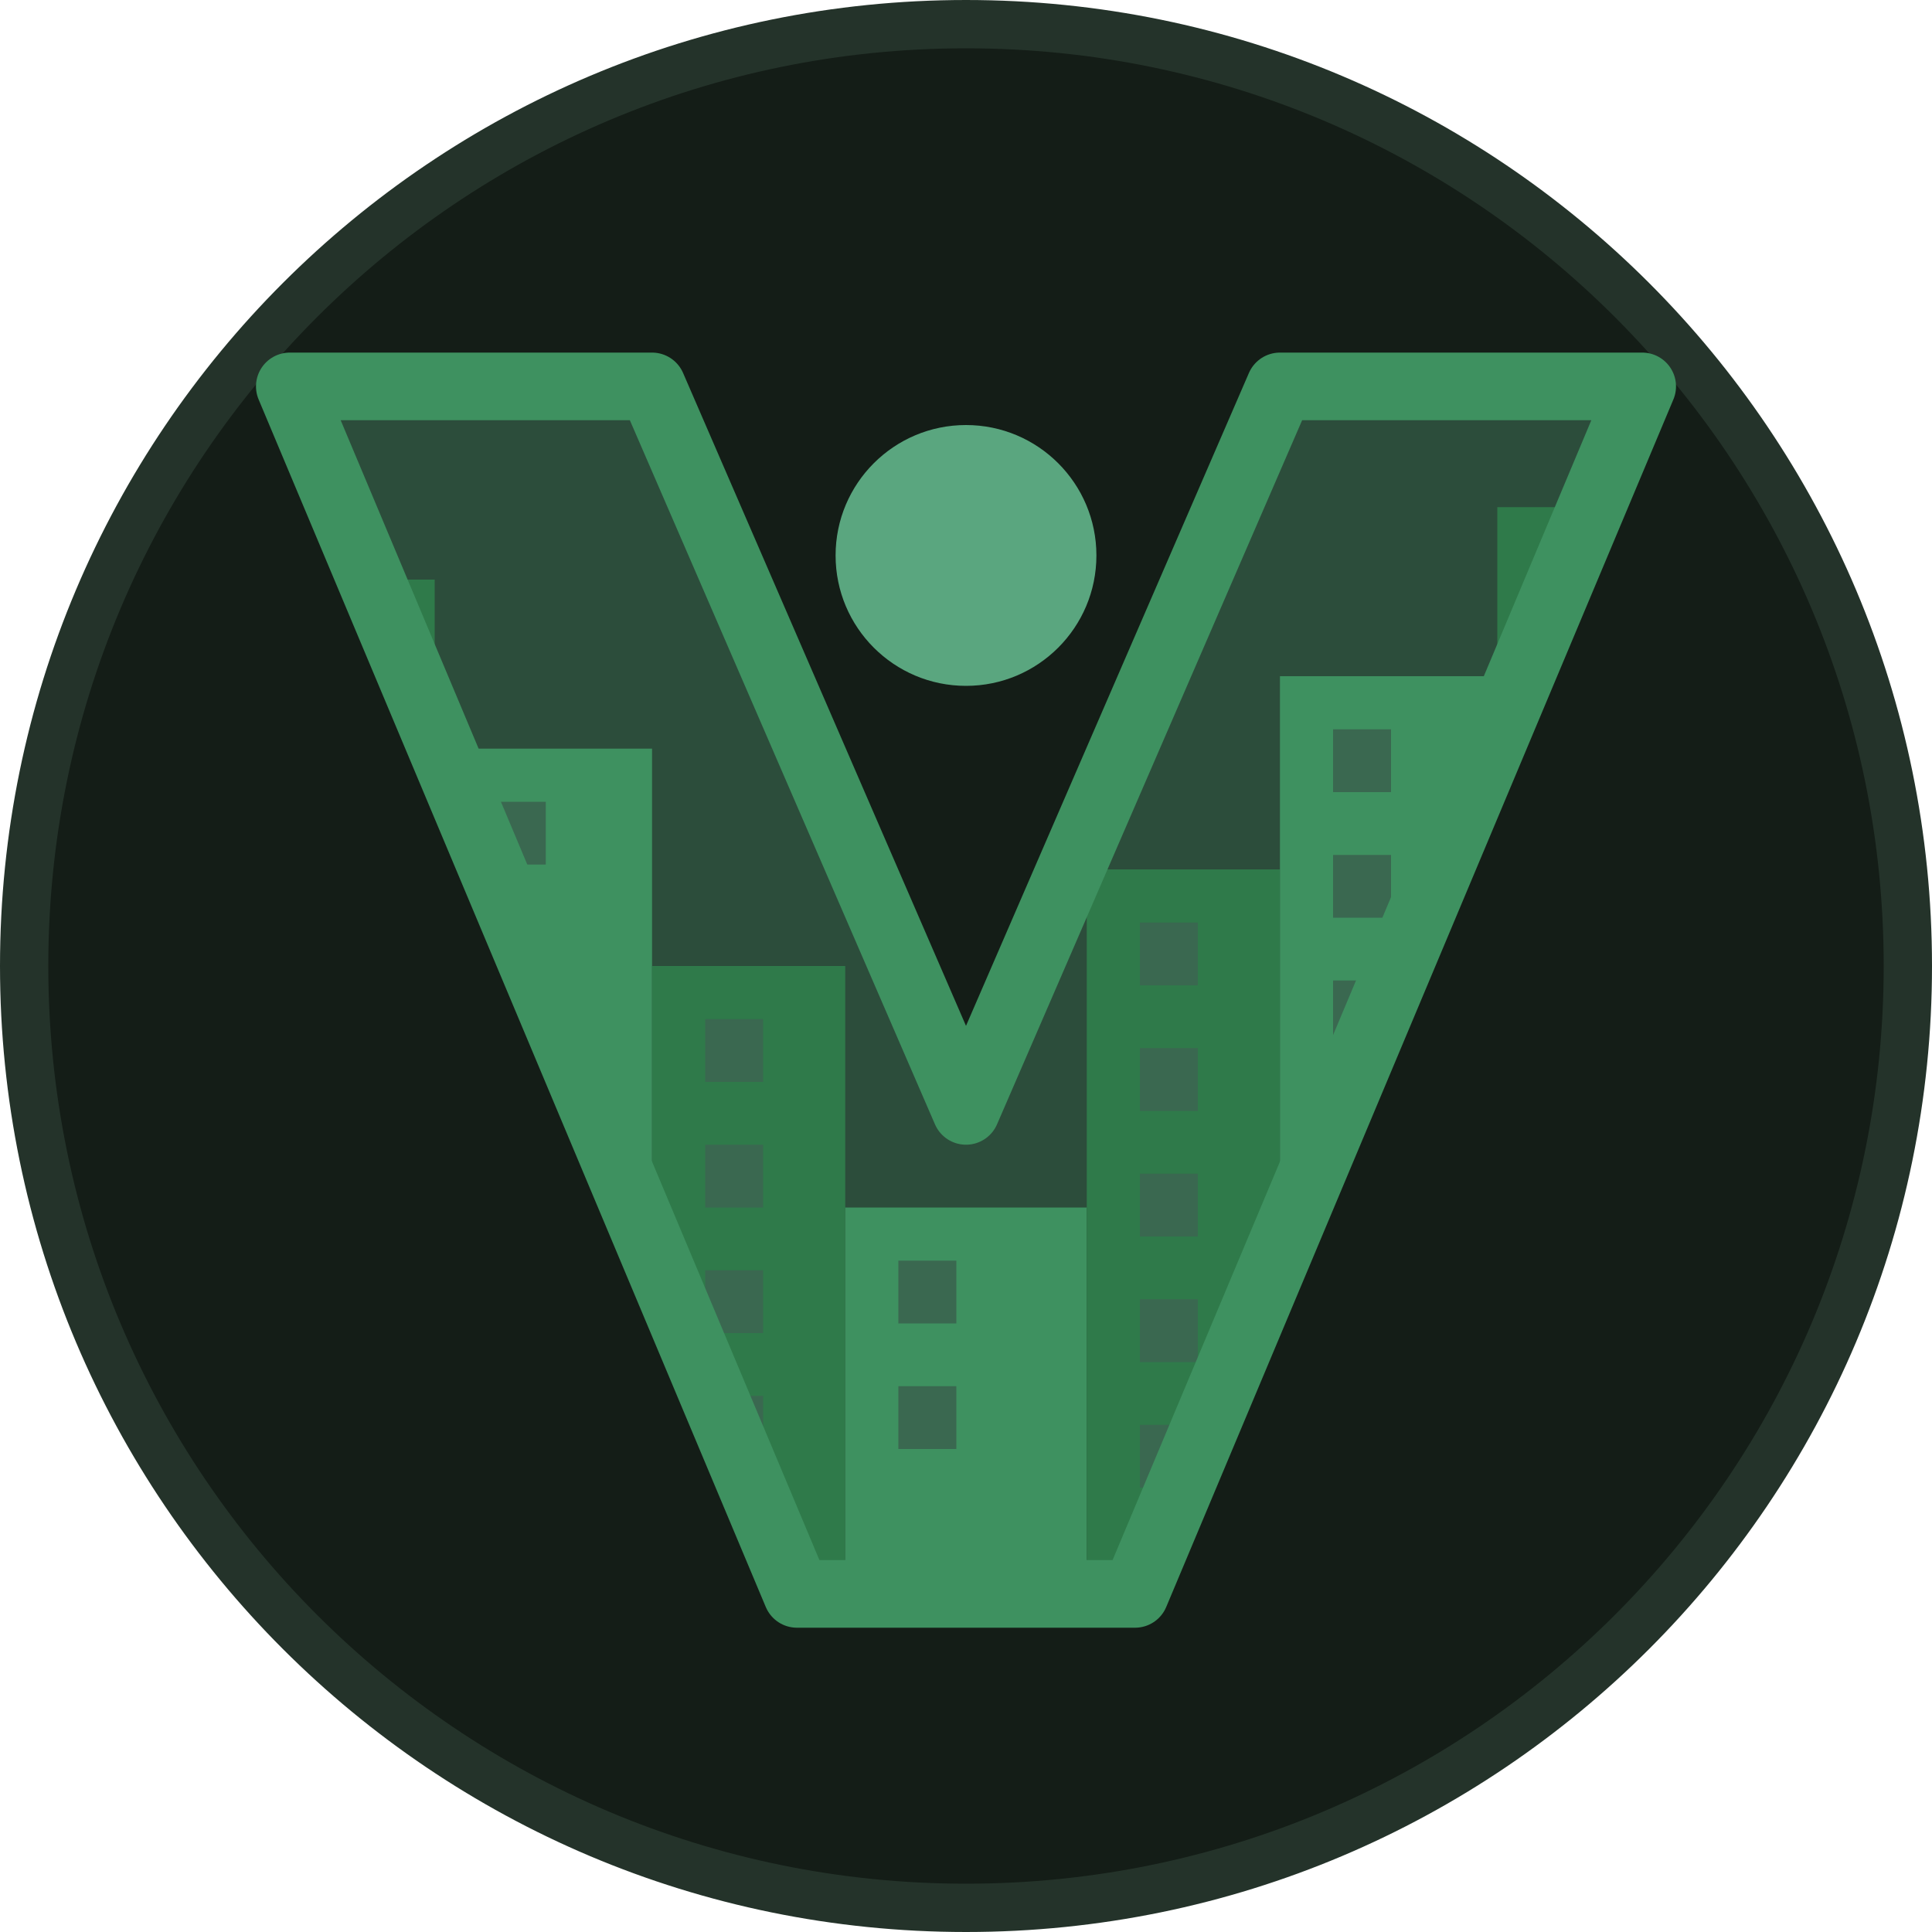
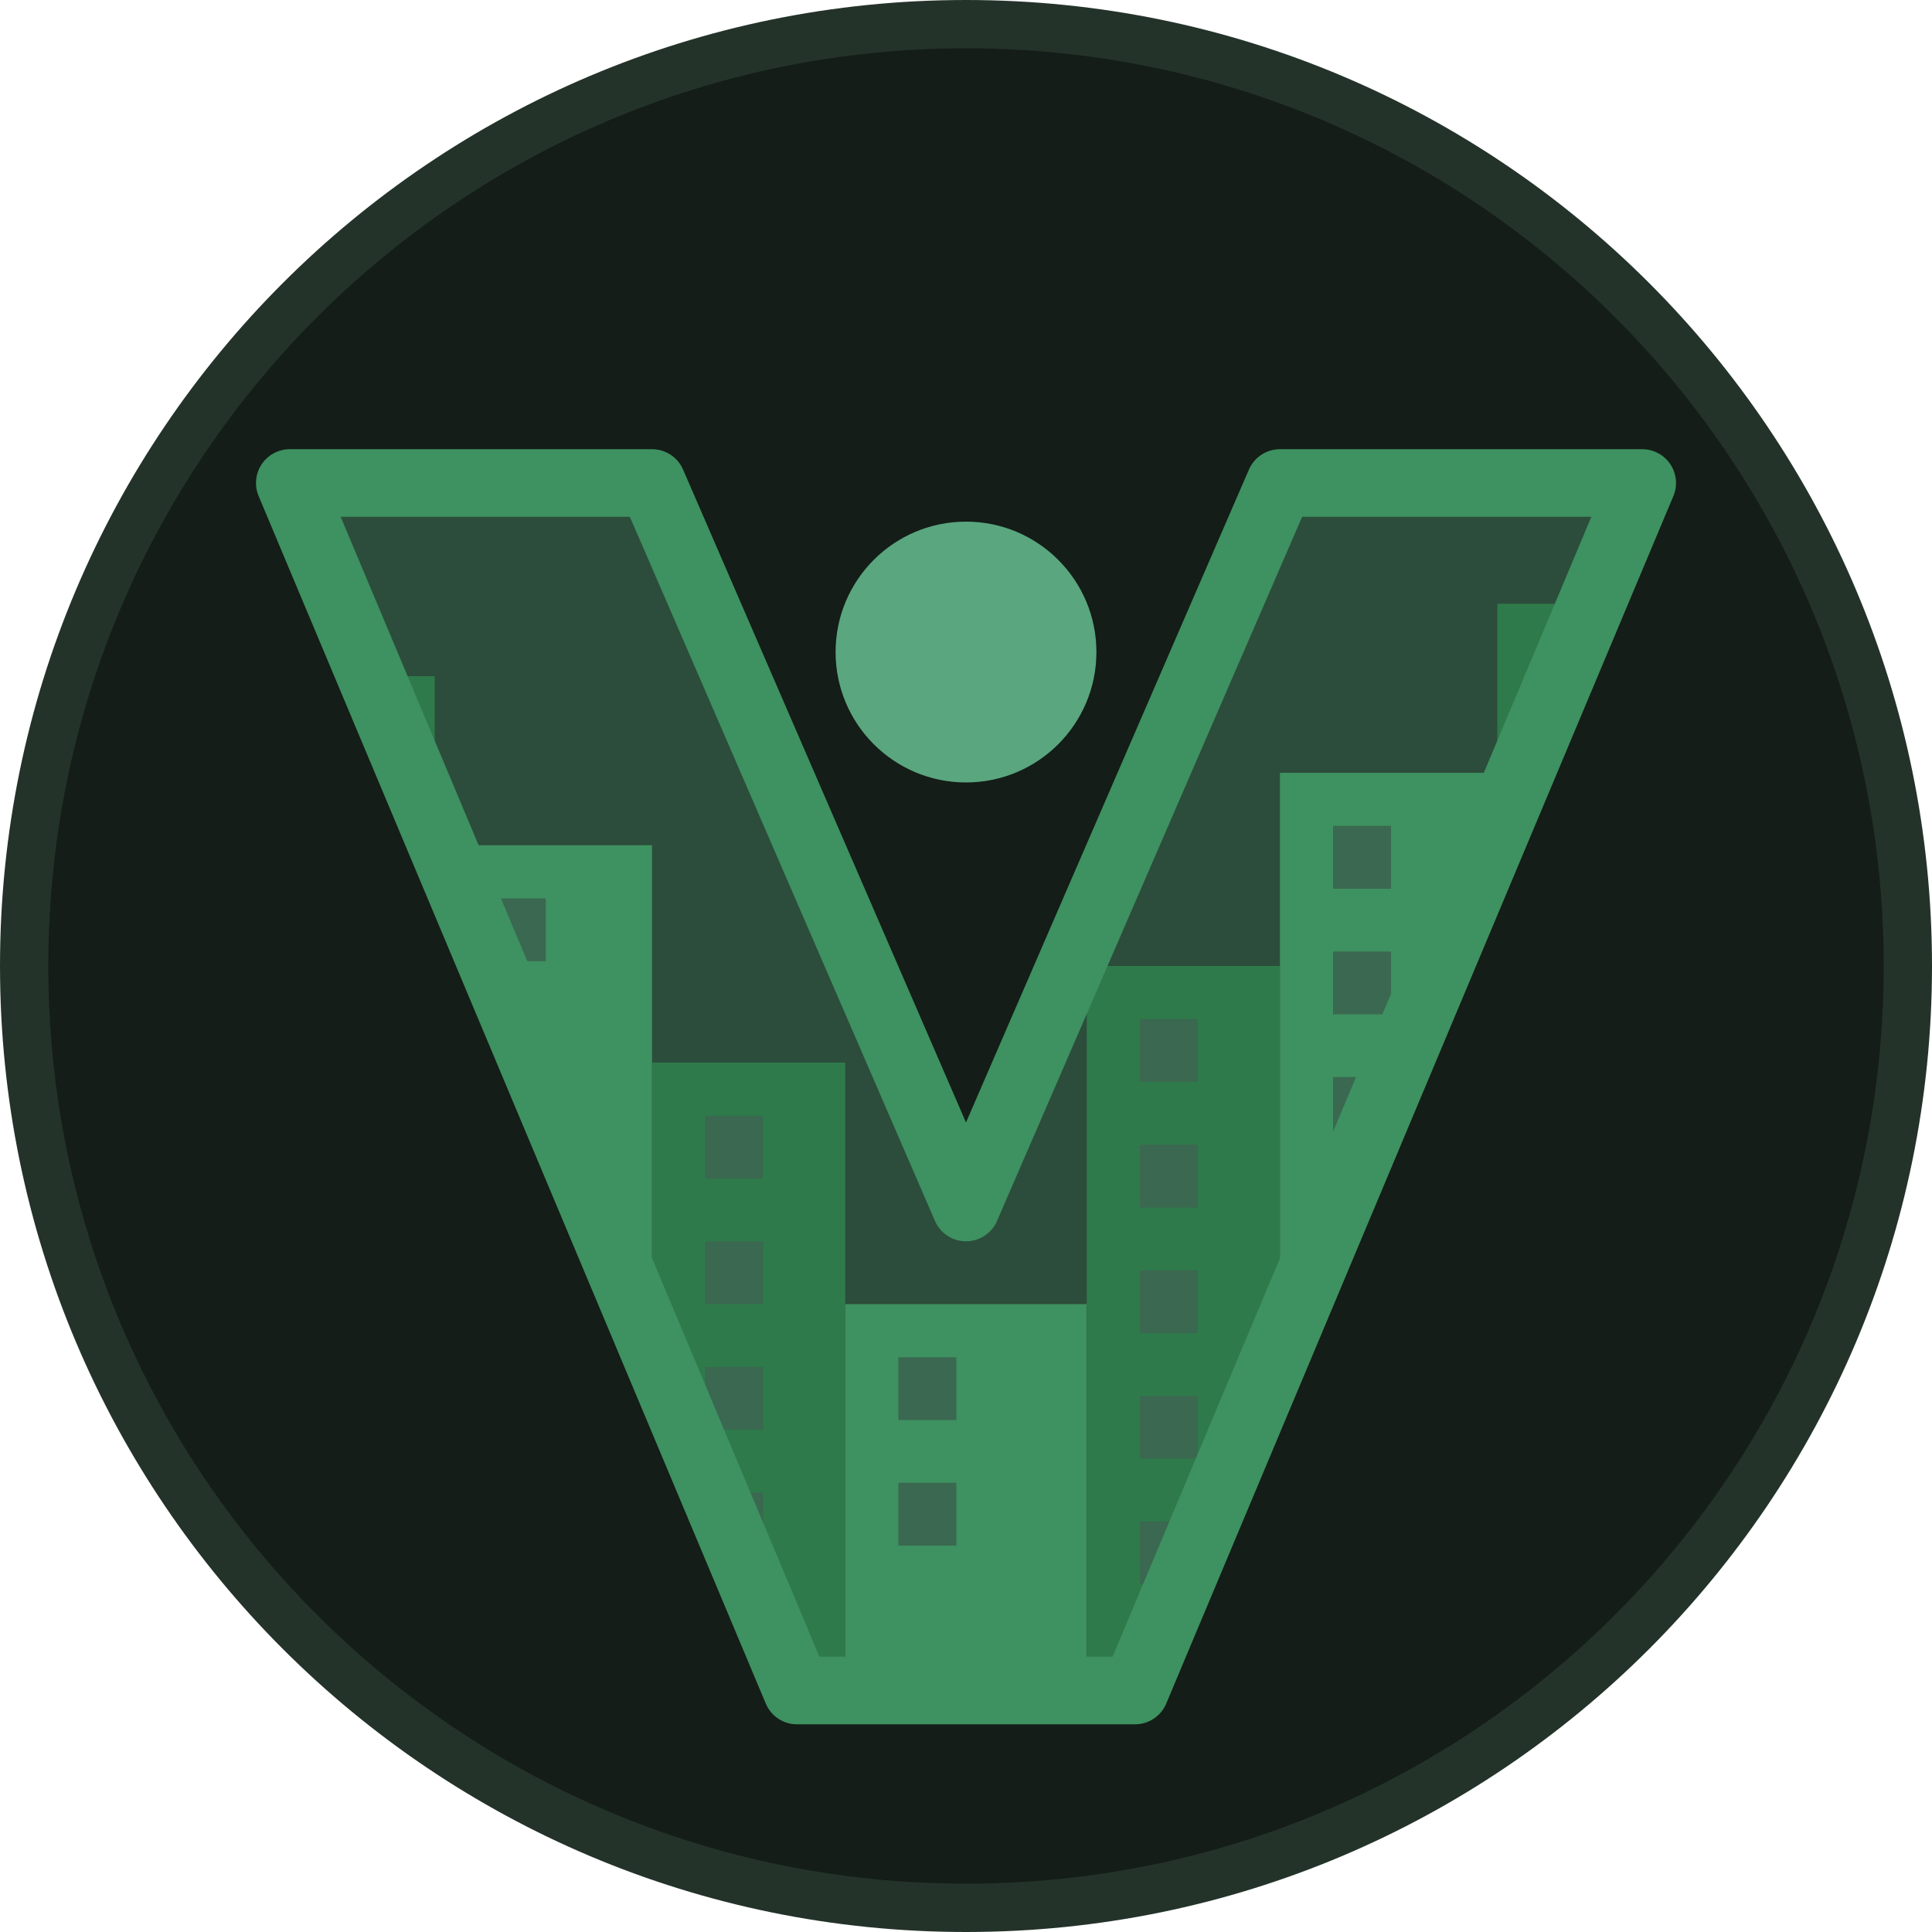
<svg xmlns="http://www.w3.org/2000/svg" viewBox="0 0 40 40">
  <defs>
    <clipPath id="v">
      <polygon points="6,8 13.5,8 20,23 26.5,8 34,8 23.5,33 16.5,33" />
    </clipPath>
  </defs>
  <circle cx="20" cy="20" r="19.5" fill="#141d17" stroke="#24332a" />
-   <g clip-path="url(#v)">
-     <rect width="40" height="40" fill="#2c4d3b" />
-     <rect x="3" y="12" width="6" height="28" fill="#2f7a4a" />
-     <rect x="4.1" y="13.1" width="1.2" height="1.3" fill="#3a6850" />
-     <rect x="6.3" y="13.1" width="1.2" height="1.3" fill="#3a6850" />
-     <rect x="4.1" y="15.7" width="1.2" height="1.3" fill="#3a6850" />
-     <rect x="6.3" y="15.7" width="1.2" height="1.3" fill="#3a6850" />
-     <rect x="4.1" y="18.3" width="1.2" height="1.3" fill="#3a6850" />
-     <rect x="6.3" y="18.3" width="1.2" height="1.3" fill="#3a6850" />
-     <rect x="4.1" y="20.9" width="1.2" height="1.3" fill="#3a6850" />
-     <rect x="6.3" y="20.9" width="1.2" height="1.3" fill="#3a6850" />
-     <rect x="4.1" y="23.5" width="1.2" height="1.3" fill="#3a6850" />
-     <rect x="6.3" y="23.5" width="1.2" height="1.3" fill="#3a6850" />
-     <rect x="4.1" y="26.1" width="1.2" height="1.3" fill="#3a6850" />
-     <rect x="6.3" y="26.1" width="1.2" height="1.3" fill="#3a6850" />
-     <rect x="4.1" y="28.7" width="1.2" height="1.3" fill="#3a6850" />
-     <rect x="6.3" y="28.7" width="1.2" height="1.3" fill="#3a6850" />
-     <rect x="9" y="15.5" width="4.5" height="24.5" fill="#3e9160" />
-     <rect x="10.1" y="16.6" width="1.2" height="1.3" fill="#3a6850" />
-     <rect x="10.1" y="19.2" width="1.2" height="1.3" fill="#3a6850" />
-     <rect x="10.1" y="21.8" width="1.2" height="1.3" fill="#3a6850" />
-     <rect x="10.1" y="24.4" width="1.2" height="1.3" fill="#3a6850" />
-     <rect x="10.1" y="27" width="1.2" height="1.3" fill="#3a6850" />
-     <rect x="10.1" y="29.6" width="1.2" height="1.3" fill="#3a6850" />
-     <rect x="13.5" y="20" width="4" height="20" fill="#2f7a4a" />
-     <rect x="14.6" y="21.1" width="1.2" height="1.3" fill="#3a6850" />
-     <rect x="14.6" y="23.7" width="1.2" height="1.3" fill="#3a6850" />
-     <rect x="14.6" y="26.3" width="1.2" height="1.3" fill="#3a6850" />
-     <rect x="14.6" y="28.9" width="1.2" height="1.3" fill="#3a6850" />
-     <rect x="17.5" y="25" width="5" height="15" fill="#3e9160" />
-     <rect x="18.6" y="26.1" width="1.2" height="1.3" fill="#3a6850" />
-     <rect x="18.6" y="28.7" width="1.2" height="1.3" fill="#3a6850" />
-     <rect x="22.5" y="18" width="4" height="22" fill="#2f7a4a" />
-     <rect x="23.6" y="19.1" width="1.2" height="1.3" fill="#3a6850" />
-     <rect x="23.6" y="21.7" width="1.2" height="1.3" fill="#3a6850" />
-     <rect x="23.6" y="24.3" width="1.2" height="1.3" fill="#3a6850" />
-     <rect x="23.6" y="26.9" width="1.2" height="1.3" fill="#3a6850" />
-     <rect x="23.6" y="29.5" width="1.2" height="1.3" fill="#3a6850" />
-     <rect x="26.5" y="14" width="4.5" height="26" fill="#3e9160" />
-     <rect x="27.6" y="15.1" width="1.2" height="1.3" fill="#3a6850" />
-     <rect x="27.6" y="17.7" width="1.2" height="1.3" fill="#3a6850" />
-     <rect x="27.6" y="20.3" width="1.2" height="1.3" fill="#3a6850" />
-     <rect x="27.6" y="22.9" width="1.2" height="1.3" fill="#3a6850" />
-     <rect x="27.6" y="25.5" width="1.2" height="1.3" fill="#3a6850" />
-     <rect x="27.6" y="28.1" width="1.2" height="1.3" fill="#3a6850" />
-     <rect x="31" y="10.5" width="6" height="29.5" fill="#2f7a4a" />
-     <rect x="32.1" y="11.6" width="1.2" height="1.3" fill="#3a6850" />
-     <rect x="34.3" y="11.6" width="1.2" height="1.3" fill="#3a6850" />
-     <rect x="32.1" y="14.2" width="1.2" height="1.3" fill="#3a6850" />
-     <rect x="34.3" y="14.2" width="1.2" height="1.3" fill="#3a6850" />
-     <rect x="32.1" y="16.8" width="1.2" height="1.3" fill="#3a6850" />
-     <rect x="34.3" y="16.8" width="1.2" height="1.3" fill="#3a6850" />
-     <rect x="32.1" y="19.4" width="1.2" height="1.3" fill="#3a6850" />
-     <rect x="34.3" y="19.4" width="1.2" height="1.3" fill="#3a6850" />
-     <rect x="32.1" y="22" width="1.2" height="1.3" fill="#3a6850" />
-     <rect x="34.3" y="22" width="1.2" height="1.3" fill="#3a6850" />
-     <rect x="32.1" y="24.6" width="1.2" height="1.3" fill="#3a6850" />
-     <rect x="34.3" y="24.6" width="1.2" height="1.3" fill="#3a6850" />
-     <rect x="32.1" y="27.2" width="1.2" height="1.3" fill="#3a6850" />
-     <rect x="34.3" y="27.2" width="1.2" height="1.3" fill="#3a6850" />
-     <rect x="32.1" y="29.8" width="1.2" height="1.3" fill="#3a6850" />
-     <rect x="34.3" y="29.8" width="1.2" height="1.3" fill="#3a6850" />
+   <g transform="translate(0 2)">
+     <g clip-path="url(#v)">
+       <rect width="40" height="40" fill="#2c4d3b" />
+       <rect x="3" y="12" width="6" height="28" fill="#2f7a4a" />
+       <rect x="4.1" y="13.1" width="1.2" height="1.3" fill="#3a6850" />
+       <rect x="6.3" y="13.1" width="1.2" height="1.3" fill="#3a6850" />
+       <rect x="4.1" y="15.7" width="1.2" height="1.3" fill="#3a6850" />
+       <rect x="6.3" y="15.7" width="1.2" height="1.3" fill="#3a6850" />
+       <rect x="4.1" y="18.3" width="1.2" height="1.3" fill="#3a6850" />
+       <rect x="6.3" y="18.3" width="1.2" height="1.3" fill="#3a6850" />
+       <rect x="4.1" y="20.9" width="1.2" height="1.3" fill="#3a6850" />
+       <rect x="6.3" y="20.9" width="1.2" height="1.3" fill="#3a6850" />
+       <rect x="4.1" y="23.5" width="1.2" height="1.3" fill="#3a6850" />
+       <rect x="6.3" y="23.5" width="1.2" height="1.3" fill="#3a6850" />
+       <rect x="4.1" y="26.1" width="1.2" height="1.3" fill="#3a6850" />
+       <rect x="6.3" y="26.1" width="1.2" height="1.3" fill="#3a6850" />
+       <rect x="4.1" y="28.7" width="1.2" height="1.3" fill="#3a6850" />
+       <rect x="6.3" y="28.7" width="1.2" height="1.3" fill="#3a6850" />
+       <rect x="9" y="15.5" width="4.5" height="24.5" fill="#3e9160" />
+       <rect x="10.1" y="16.6" width="1.2" height="1.3" fill="#3a6850" />
+       <rect x="10.1" y="19.2" width="1.2" height="1.3" fill="#3a6850" />
+       <rect x="10.1" y="21.8" width="1.2" height="1.3" fill="#3a6850" />
+       <rect x="10.1" y="24.4" width="1.2" height="1.3" fill="#3a6850" />
+       <rect x="10.1" y="27" width="1.2" height="1.3" fill="#3a6850" />
+       <rect x="10.1" y="29.6" width="1.2" height="1.3" fill="#3a6850" />
+       <rect x="13.5" y="20" width="4" height="20" fill="#2f7a4a" />
+       <rect x="14.6" y="21.1" width="1.2" height="1.3" fill="#3a6850" />
+       <rect x="14.6" y="23.7" width="1.2" height="1.3" fill="#3a6850" />
+       <rect x="14.6" y="26.3" width="1.2" height="1.3" fill="#3a6850" />
+       <rect x="14.6" y="28.9" width="1.2" height="1.3" fill="#3a6850" />
+       <rect x="17.5" y="25" width="5" height="15" fill="#3e9160" />
+       <rect x="18.6" y="26.1" width="1.2" height="1.3" fill="#3a6850" />
+       <rect x="18.6" y="28.7" width="1.2" height="1.3" fill="#3a6850" />
+       <rect x="22.5" y="18" width="4" height="22" fill="#2f7a4a" />
+       <rect x="23.6" y="19.1" width="1.2" height="1.3" fill="#3a6850" />
+       <rect x="23.6" y="21.7" width="1.2" height="1.3" fill="#3a6850" />
+       <rect x="23.6" y="24.3" width="1.2" height="1.3" fill="#3a6850" />
+       <rect x="23.6" y="26.9" width="1.2" height="1.3" fill="#3a6850" />
+       <rect x="23.6" y="29.5" width="1.2" height="1.3" fill="#3a6850" />
+       <rect x="26.5" y="14" width="4.5" height="26" fill="#3e9160" />
+       <rect x="27.6" y="15.1" width="1.2" height="1.3" fill="#3a6850" />
+       <rect x="27.6" y="17.7" width="1.2" height="1.3" fill="#3a6850" />
+       <rect x="27.6" y="20.3" width="1.2" height="1.3" fill="#3a6850" />
+       <rect x="27.6" y="22.9" width="1.2" height="1.3" fill="#3a6850" />
+       <rect x="27.6" y="25.5" width="1.2" height="1.3" fill="#3a6850" />
+       <rect x="27.6" y="28.1" width="1.2" height="1.3" fill="#3a6850" />
+       <rect x="31" y="10.5" width="6" height="29.5" fill="#2f7a4a" />
+       <rect x="32.1" y="11.6" width="1.2" height="1.3" fill="#3a6850" />
+       <rect x="34.3" y="11.6" width="1.2" height="1.3" fill="#3a6850" />
+       <rect x="32.1" y="14.2" width="1.2" height="1.3" fill="#3a6850" />
+       <rect x="34.3" y="14.2" width="1.2" height="1.3" fill="#3a6850" />
+       <rect x="32.1" y="16.8" width="1.2" height="1.3" fill="#3a6850" />
+       <rect x="34.3" y="16.8" width="1.2" height="1.3" fill="#3a6850" />
+       <rect x="32.1" y="19.4" width="1.2" height="1.3" fill="#3a6850" />
+       <rect x="34.3" y="19.4" width="1.2" height="1.3" fill="#3a6850" />
+       <rect x="32.1" y="22" width="1.2" height="1.3" fill="#3a6850" />
+       <rect x="34.3" y="22" width="1.2" height="1.3" fill="#3a6850" />
+       <rect x="32.1" y="24.6" width="1.2" height="1.3" fill="#3a6850" />
+       <rect x="34.3" y="24.6" width="1.2" height="1.3" fill="#3a6850" />
+       <rect x="32.1" y="27.2" width="1.2" height="1.3" fill="#3a6850" />
+       <rect x="34.3" y="27.2" width="1.2" height="1.3" fill="#3a6850" />
+       <rect x="32.1" y="29.8" width="1.2" height="1.3" fill="#3a6850" />
+       <rect x="34.3" y="29.8" width="1.2" height="1.3" fill="#3a6850" />
+     </g>
+     <polygon points="6,8 13.5,8 20,23 26.5,8 34,8 23.5,33 16.5,33" fill="none" stroke="#3e9160" stroke-width="1.4" stroke-linejoin="round" />
+     <circle cx="20" cy="11.5" r="2.7" fill="#5aa67f" />
  </g>
-   <polygon points="6,8 13.5,8 20,23 26.5,8 34,8 23.5,33 16.5,33" fill="none" stroke="#3e9160" stroke-width="1.4" stroke-linejoin="round" />
-   <circle cx="20" cy="11.5" r="2.7" fill="#5aa67f" />
</svg>
